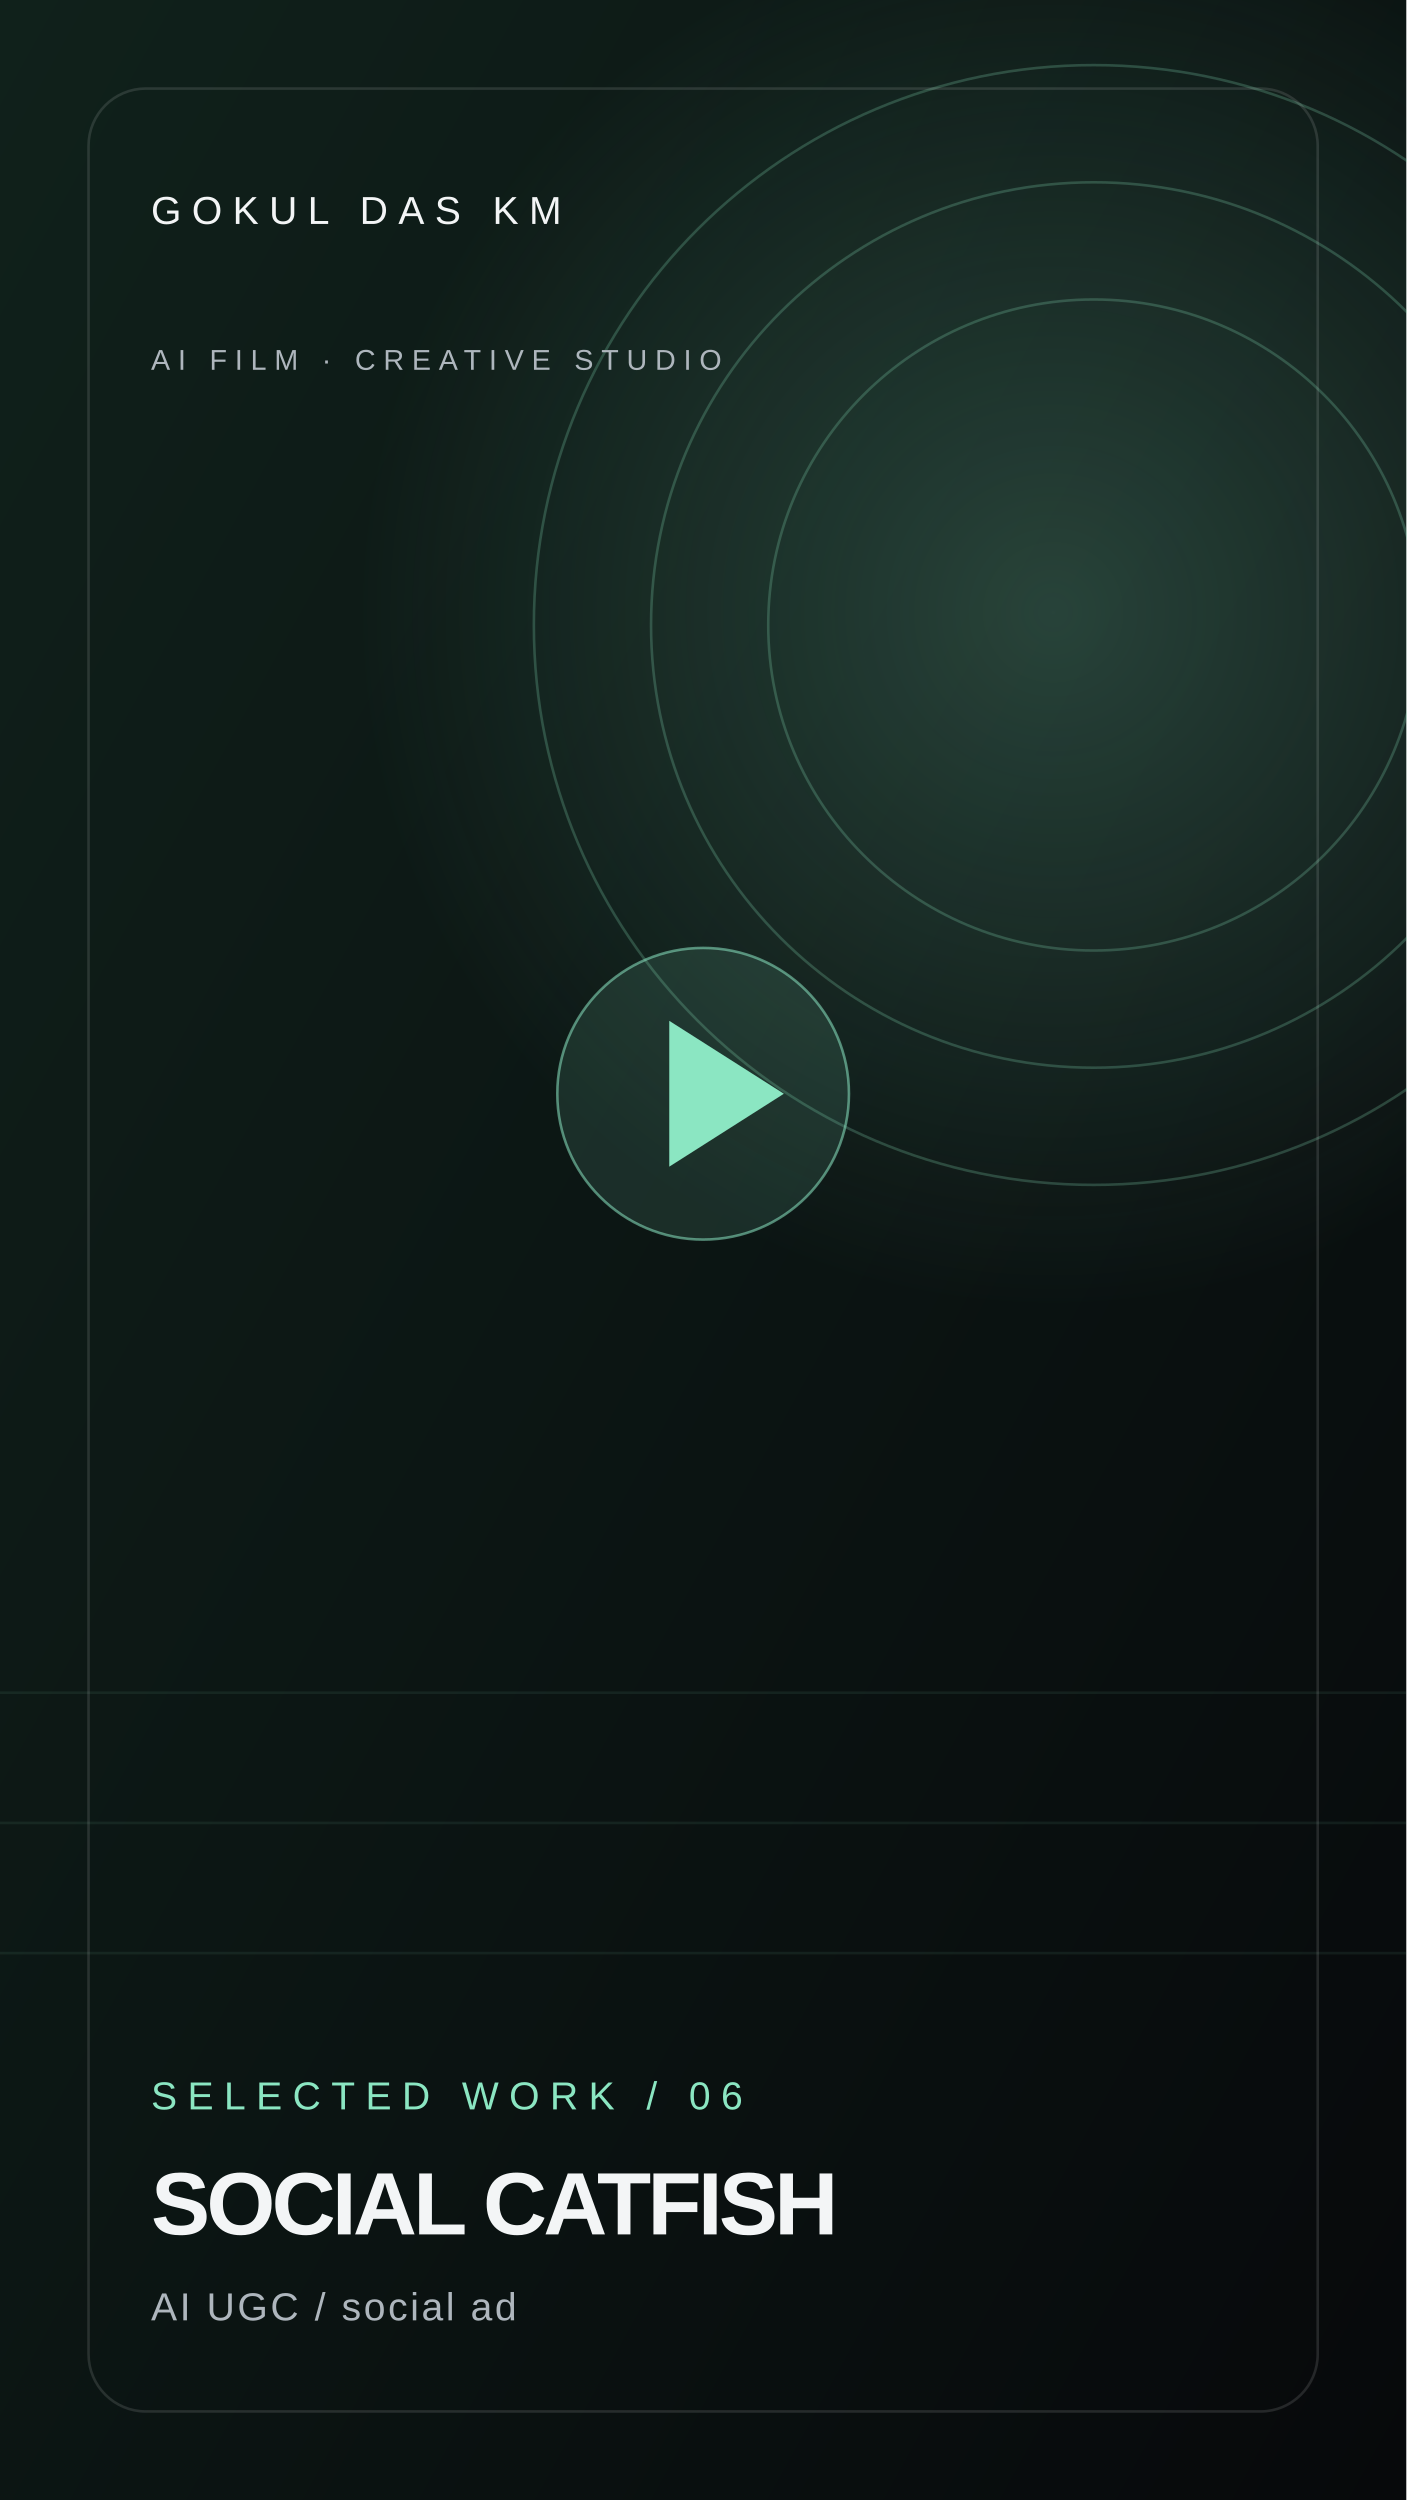
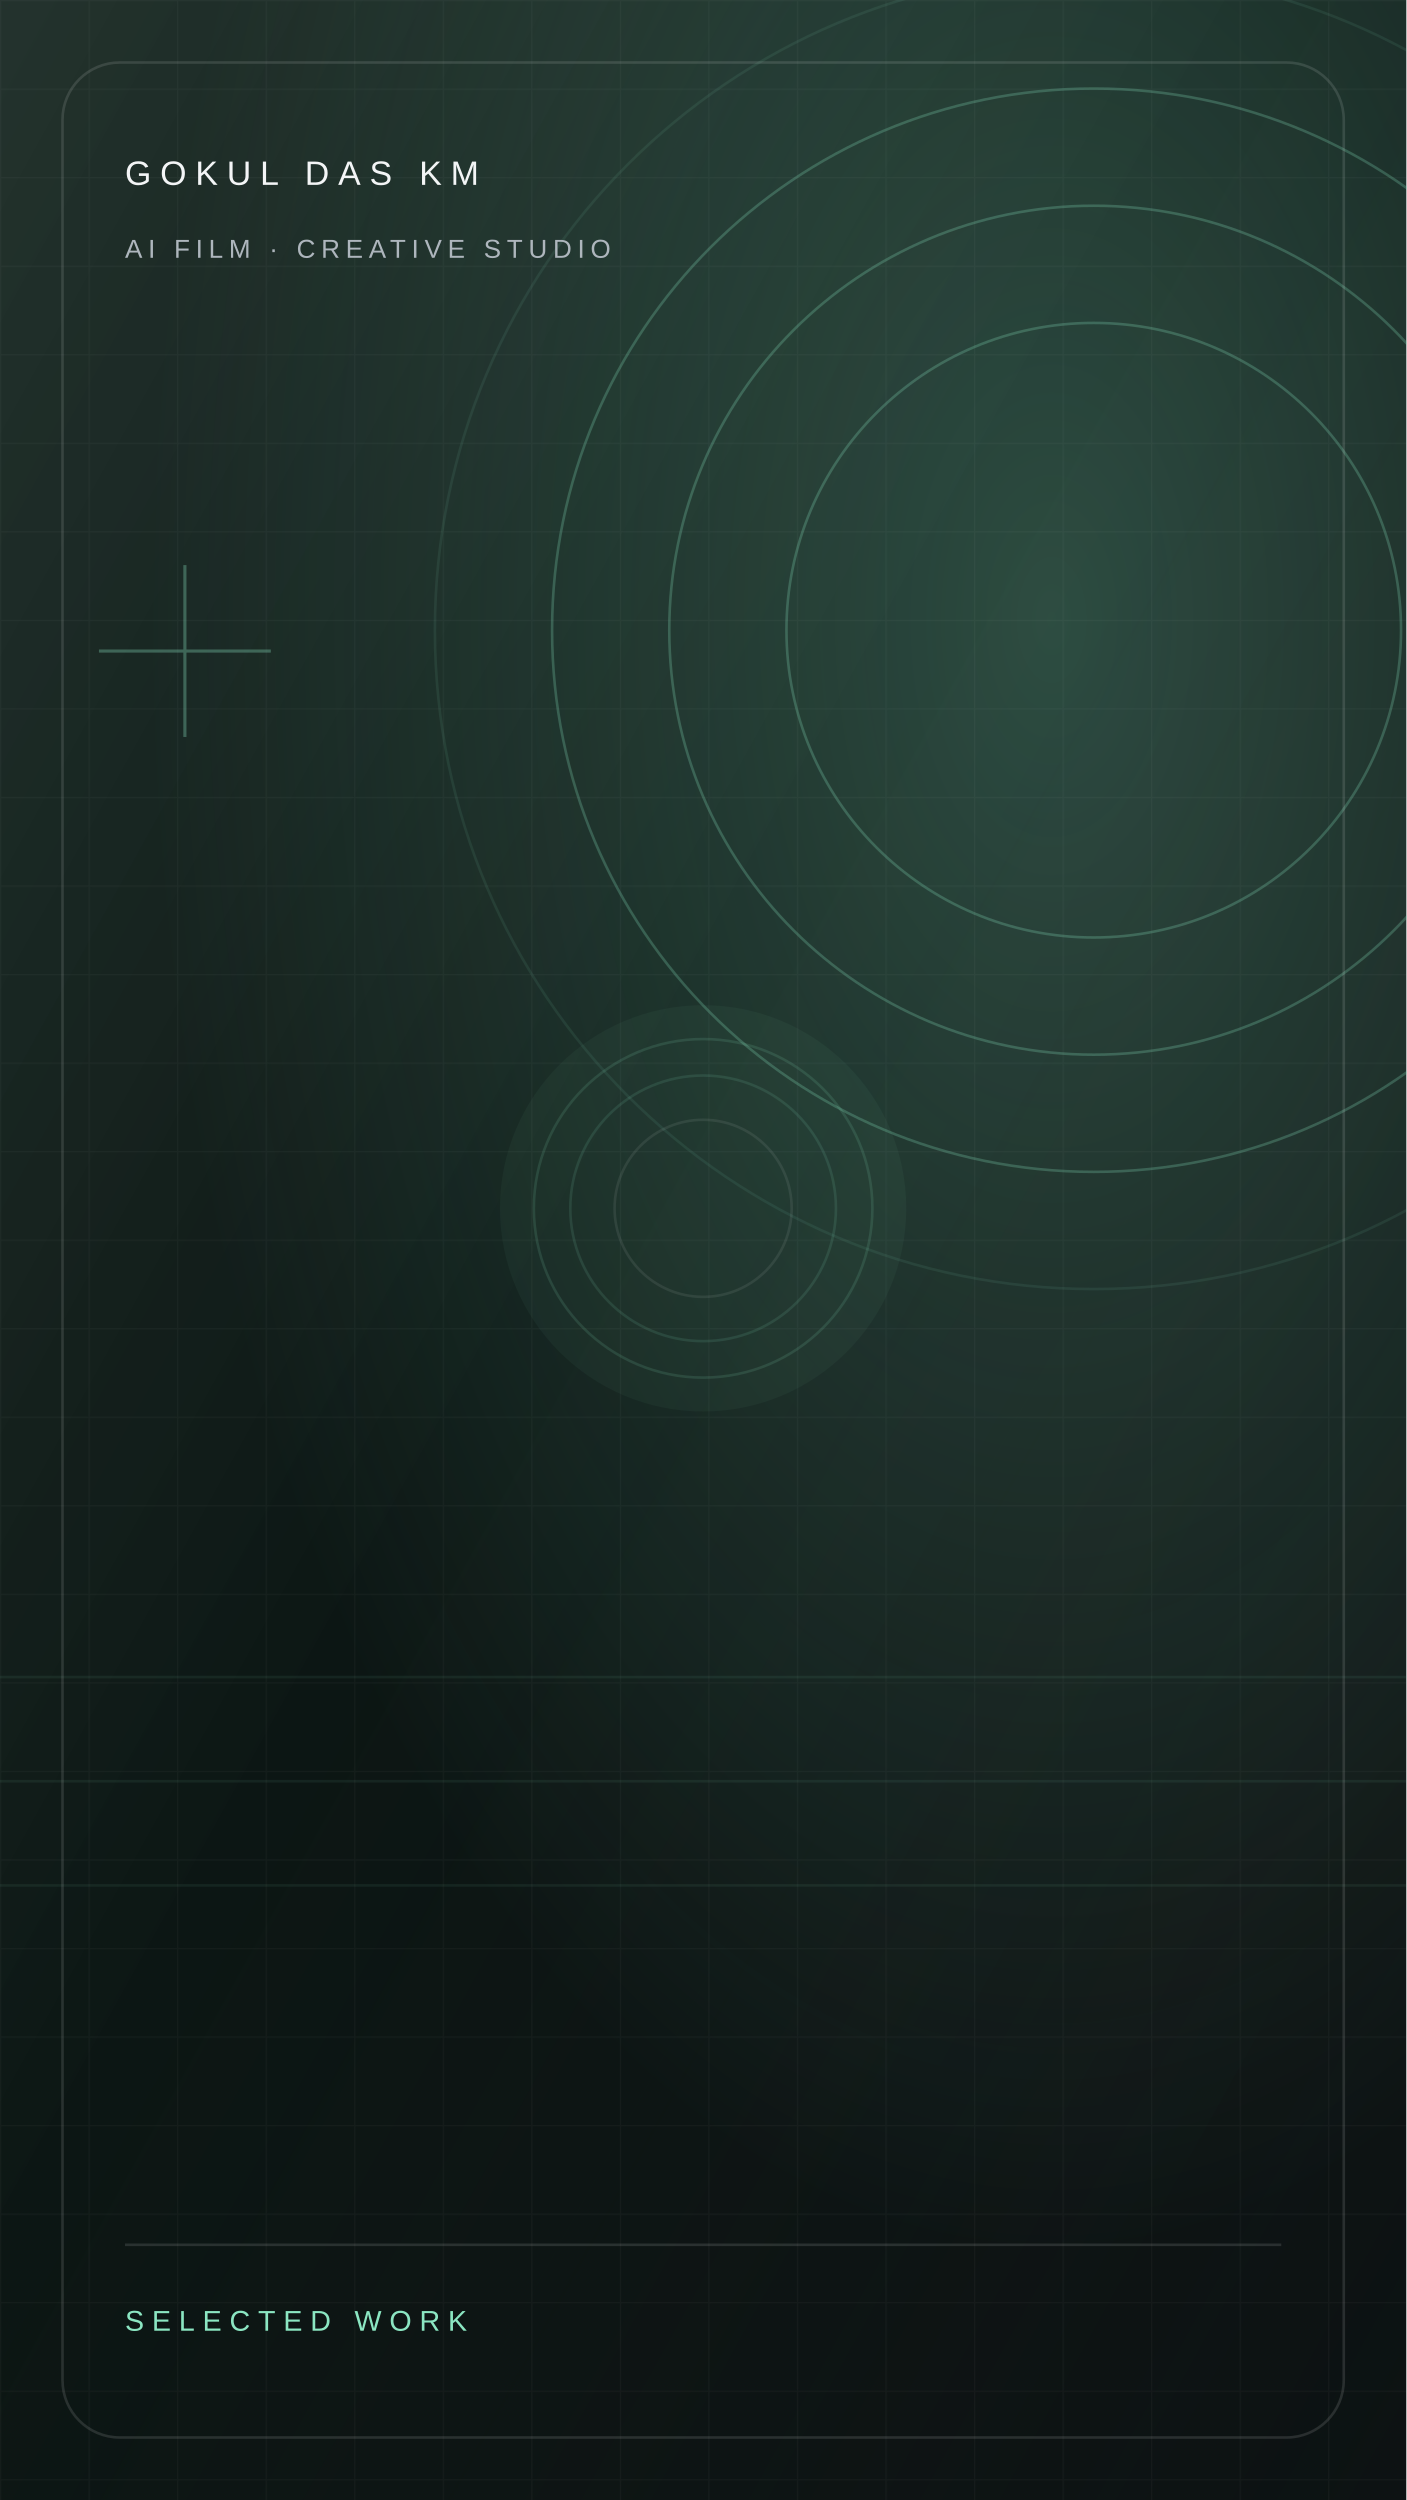
<svg xmlns="http://www.w3.org/2000/svg" width="540" height="960" viewBox="0 0 540 960">
  <defs>
    <linearGradient id="bg" x1="0" y1="0" x2="1" y2="1">
      <stop offset="0" stop-color="#10211b" />
      <stop offset="1" stop-color="#07090b" />
    </linearGradient>
-     <radialGradient id="halo">
-       <stop offset="0" stop-color="#8be6c2" stop-opacity=".22" />
+     <radialGradient id="halo" cx="0.75" cy="0.25" r="0.65">
+       <stop offset="0" stop-color="#8be6c2" stop-opacity=".26" />
      <stop offset="1" stop-color="#8be6c2" stop-opacity="0" />
    </radialGradient>
+     <linearGradient id="sheen" x1="0" y1="0" x2="1" y2="1">
+       <stop offset="0" stop-color="#fff" stop-opacity=".08" />
+       <stop offset=".45" stop-color="#fff" stop-opacity="0" />
+       <stop offset="1" stop-color="#8be6c2" stop-opacity=".04" />
+     </linearGradient>
+     <pattern id="grid" width="34" height="34" patternUnits="userSpaceOnUse">
+       <path d="M34 0H0V34" fill="none" stroke="#fff" stroke-opacity=".035" stroke-width="1" />
+     </pattern>
  </defs>
  <rect width="540" height="960" fill="url(#bg)" />
-   <circle cx="405" cy="235" r="270" fill="url(#halo)" />
-   <g fill="none" stroke="#8be6c2" stroke-opacity=".23">
-     <circle cx="420" cy="240" r="125" />
-     <circle cx="420" cy="240" r="170" />
-     <circle cx="420" cy="240" r="215" />
-     <path d="M0 650H540M0 700H540M0 750H540" stroke-opacity=".08" />
+   <rect width="540" height="960" fill="url(#halo)" />
+   <rect width="540" height="960" fill="url(#sheen)" />
+   <rect width="540" height="960" fill="url(#grid)" />
+   <g fill="none" stroke="#8be6c2" stroke-opacity=".25">
+     <circle cx="420" cy="242" r="118" />
+     <circle cx="420" cy="242" r="163" />
+     <circle cx="420" cy="242" r="208" />
+     <circle cx="420" cy="242" r="253" stroke-opacity=".09" />
+     <path d="M0 644H540M0 684H540M0 724H540" stroke-opacity=".075" />
+     <path d="M38 250H104M71 217V283" stroke-opacity=".32" stroke-width="1.2" />
  </g>
-   <rect x="34" y="34" width="472" height="892" rx="22" fill="none" stroke="#ffffff" stroke-opacity=".12" />
-   <text x="58" y="86" fill="#f3f5f6" font-family="Arial,Helvetica,sans-serif" font-size="15" letter-spacing="4">GOKUL DAS KM</text>
-   <text x="58" y="810" fill="#8be6c2" font-family="Arial,Helvetica,sans-serif" font-size="15" letter-spacing="4">SELECTED WORK / 06</text>
-   <text x="58" y="858" fill="#f3f5f6" font-family="Arial,Helvetica,sans-serif" font-size="34" font-weight="700" letter-spacing="-1.4">SOCIAL CATFISH</text>
-   <text x="58" y="891" fill="#aeb6bd" font-family="Arial,Helvetica,sans-serif" font-size="15" letter-spacing="1">AI UGC / social ad</text>
-   <circle cx="270" cy="420" r="56" fill="#8be6c2" fill-opacity=".12" stroke="#8be6c2" stroke-opacity=".55" />
-   <path d="M257 392L257 448L301 420Z" fill="#8be6c2" />
-   <text x="58" y="142" fill="#aeb6bd" font-family="Arial,Helvetica,sans-serif" font-size="11" letter-spacing="3">AI FILM  ·  CREATIVE STUDIO</text>
+   <rect x="24" y="24" width="492" height="912" rx="22" fill="none" stroke="#fff" stroke-opacity=".12" />
+   <text x="48" y="71" fill="#f3f5f6" font-family="Arial,Helvetica,sans-serif" font-size="13" letter-spacing="3.4">GOKUL DAS KM</text>
+   <text x="48" y="99" fill="#aeb6bd" font-family="Arial,Helvetica,sans-serif" font-size="10" letter-spacing="2.2">AI FILM  ·  CREATIVE STUDIO</text>
+   <g transform="translate(270 464)">
+     <circle r="78" fill="#8be6c2" fill-opacity=".045" />
+     <circle r="65" fill="none" stroke="#8be6c2" stroke-opacity=".13" />
+     <circle r="51" fill="none" stroke="#8be6c2" stroke-opacity=".12" />
+     <circle r="34" fill="none" stroke="#fff" stroke-opacity=".08" />
+   </g>
+   <path d="M48 862H492" stroke="#fff" stroke-opacity=".12" />
+   <text x="48" y="895" fill="#8be6c2" font-family="Arial,Helvetica,sans-serif" font-size="11" letter-spacing="3">SELECTED WORK</text>
</svg>
